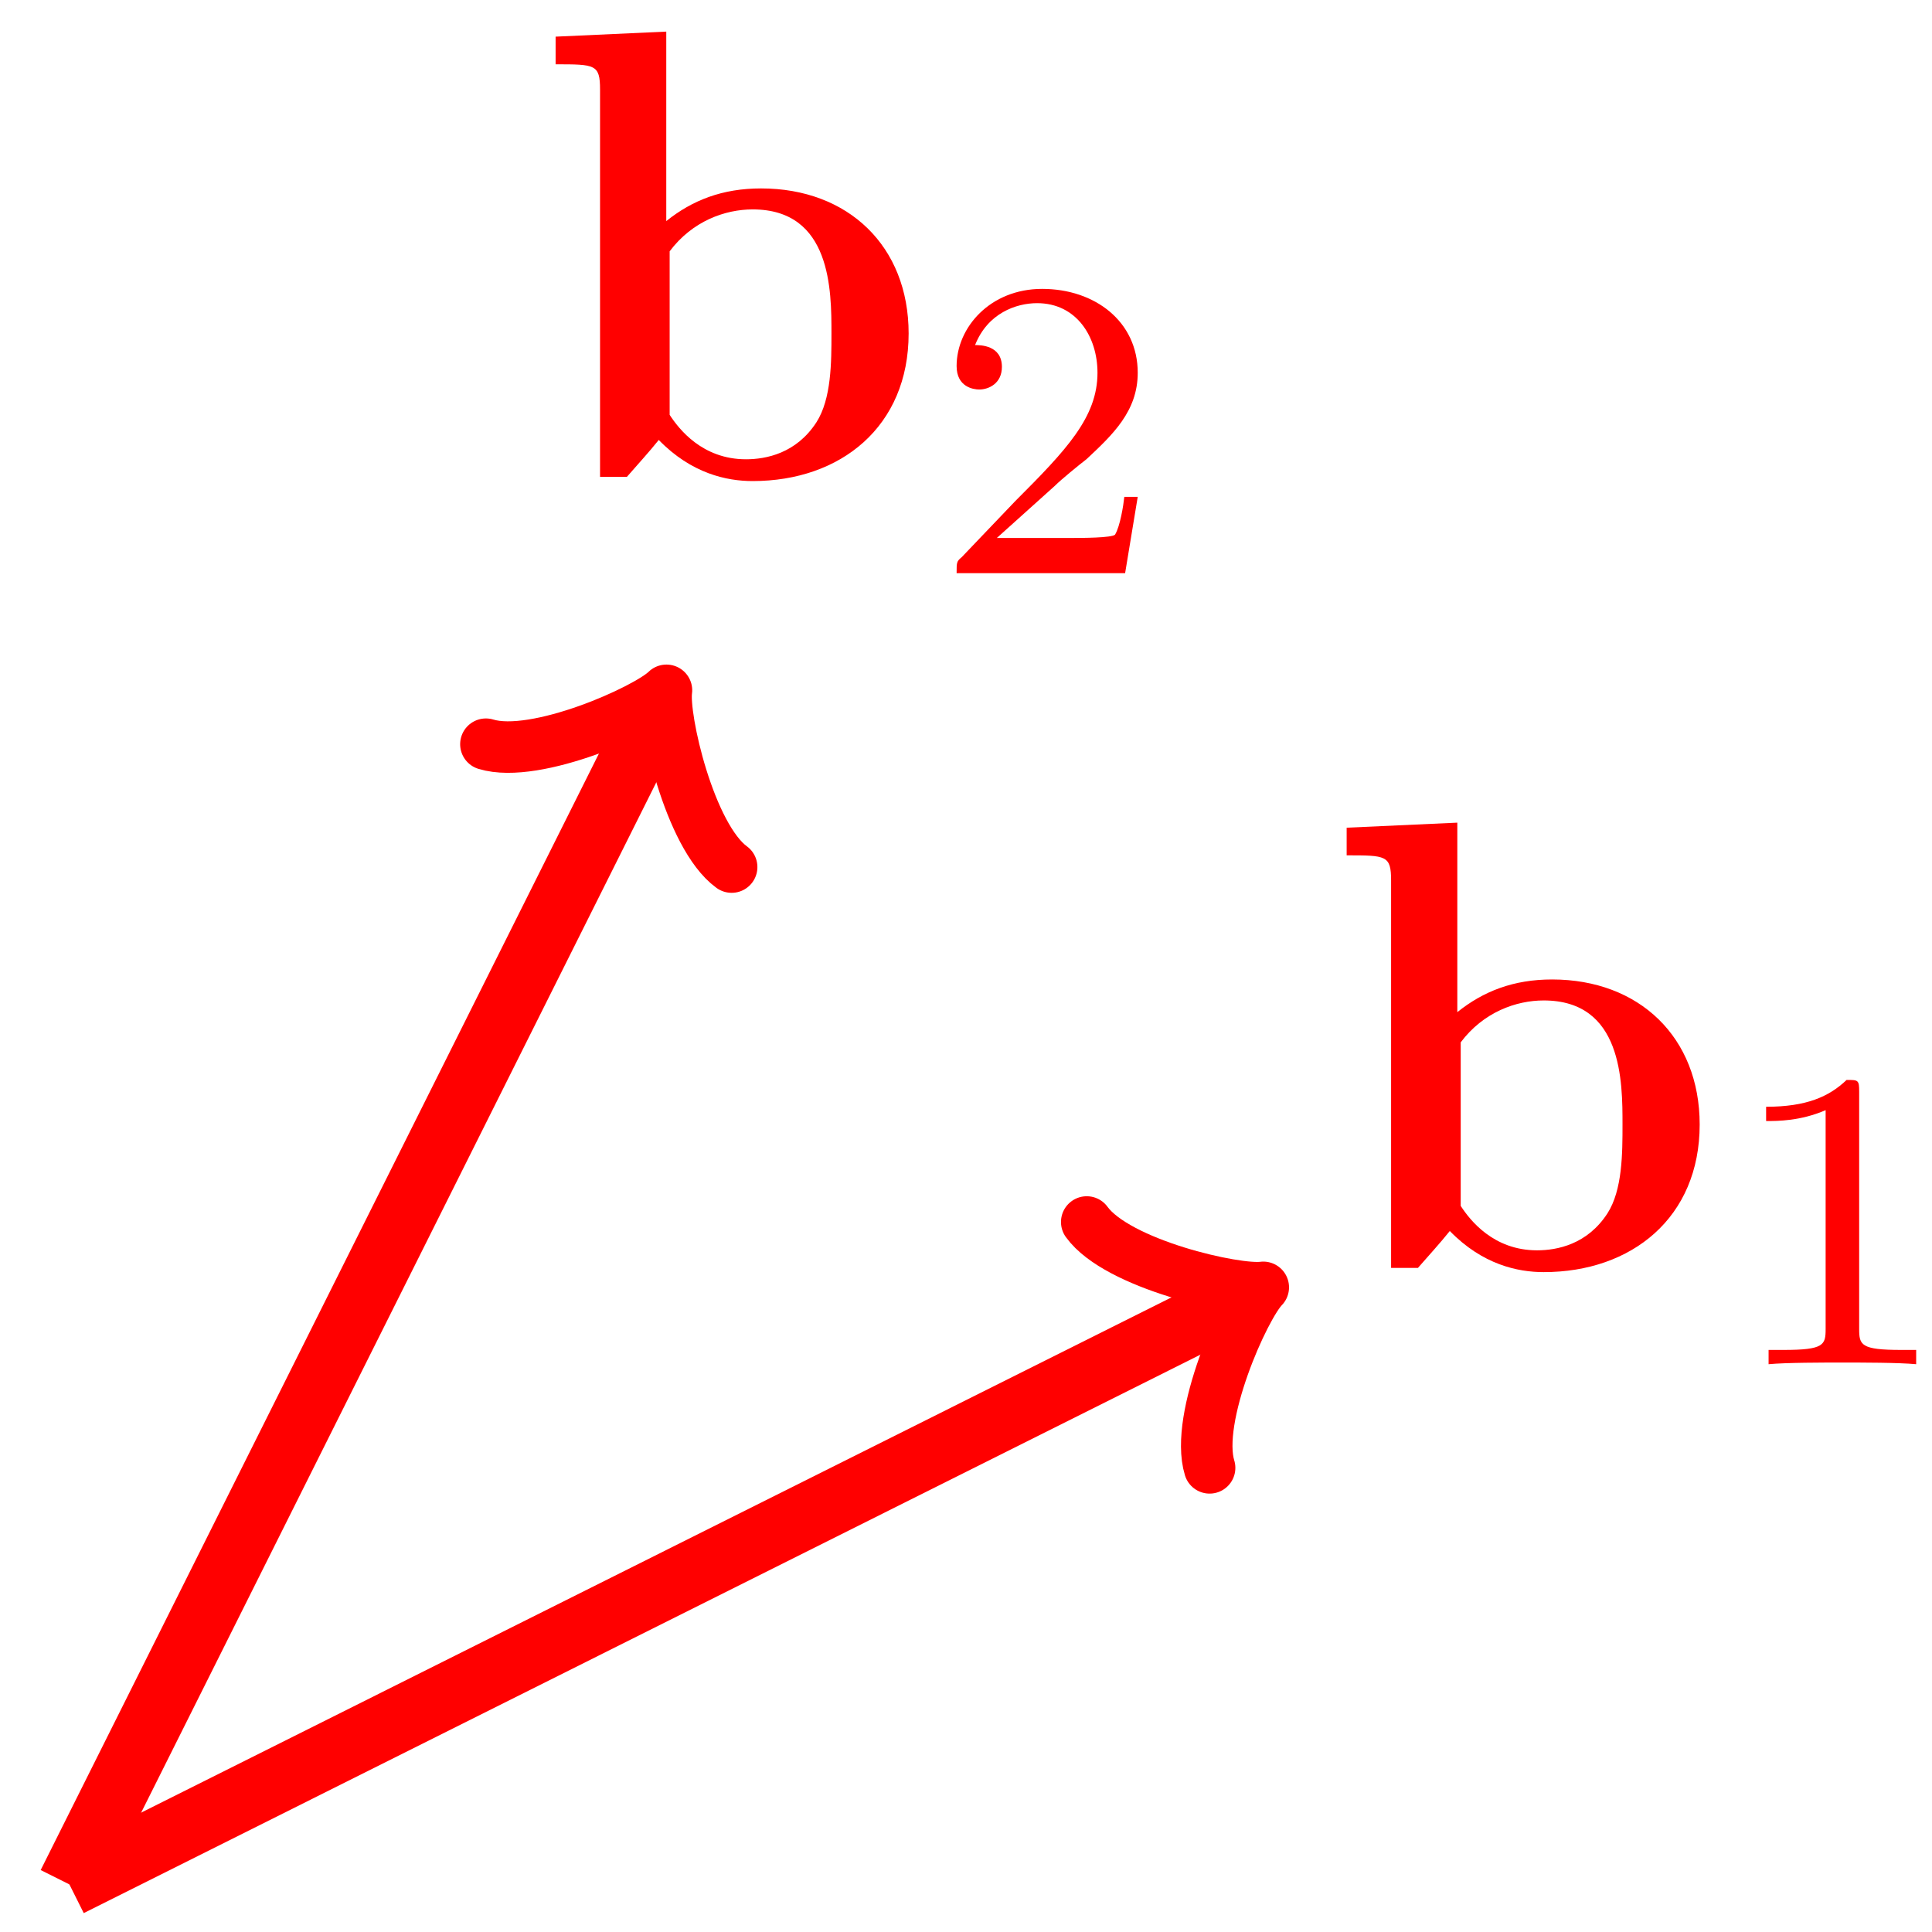
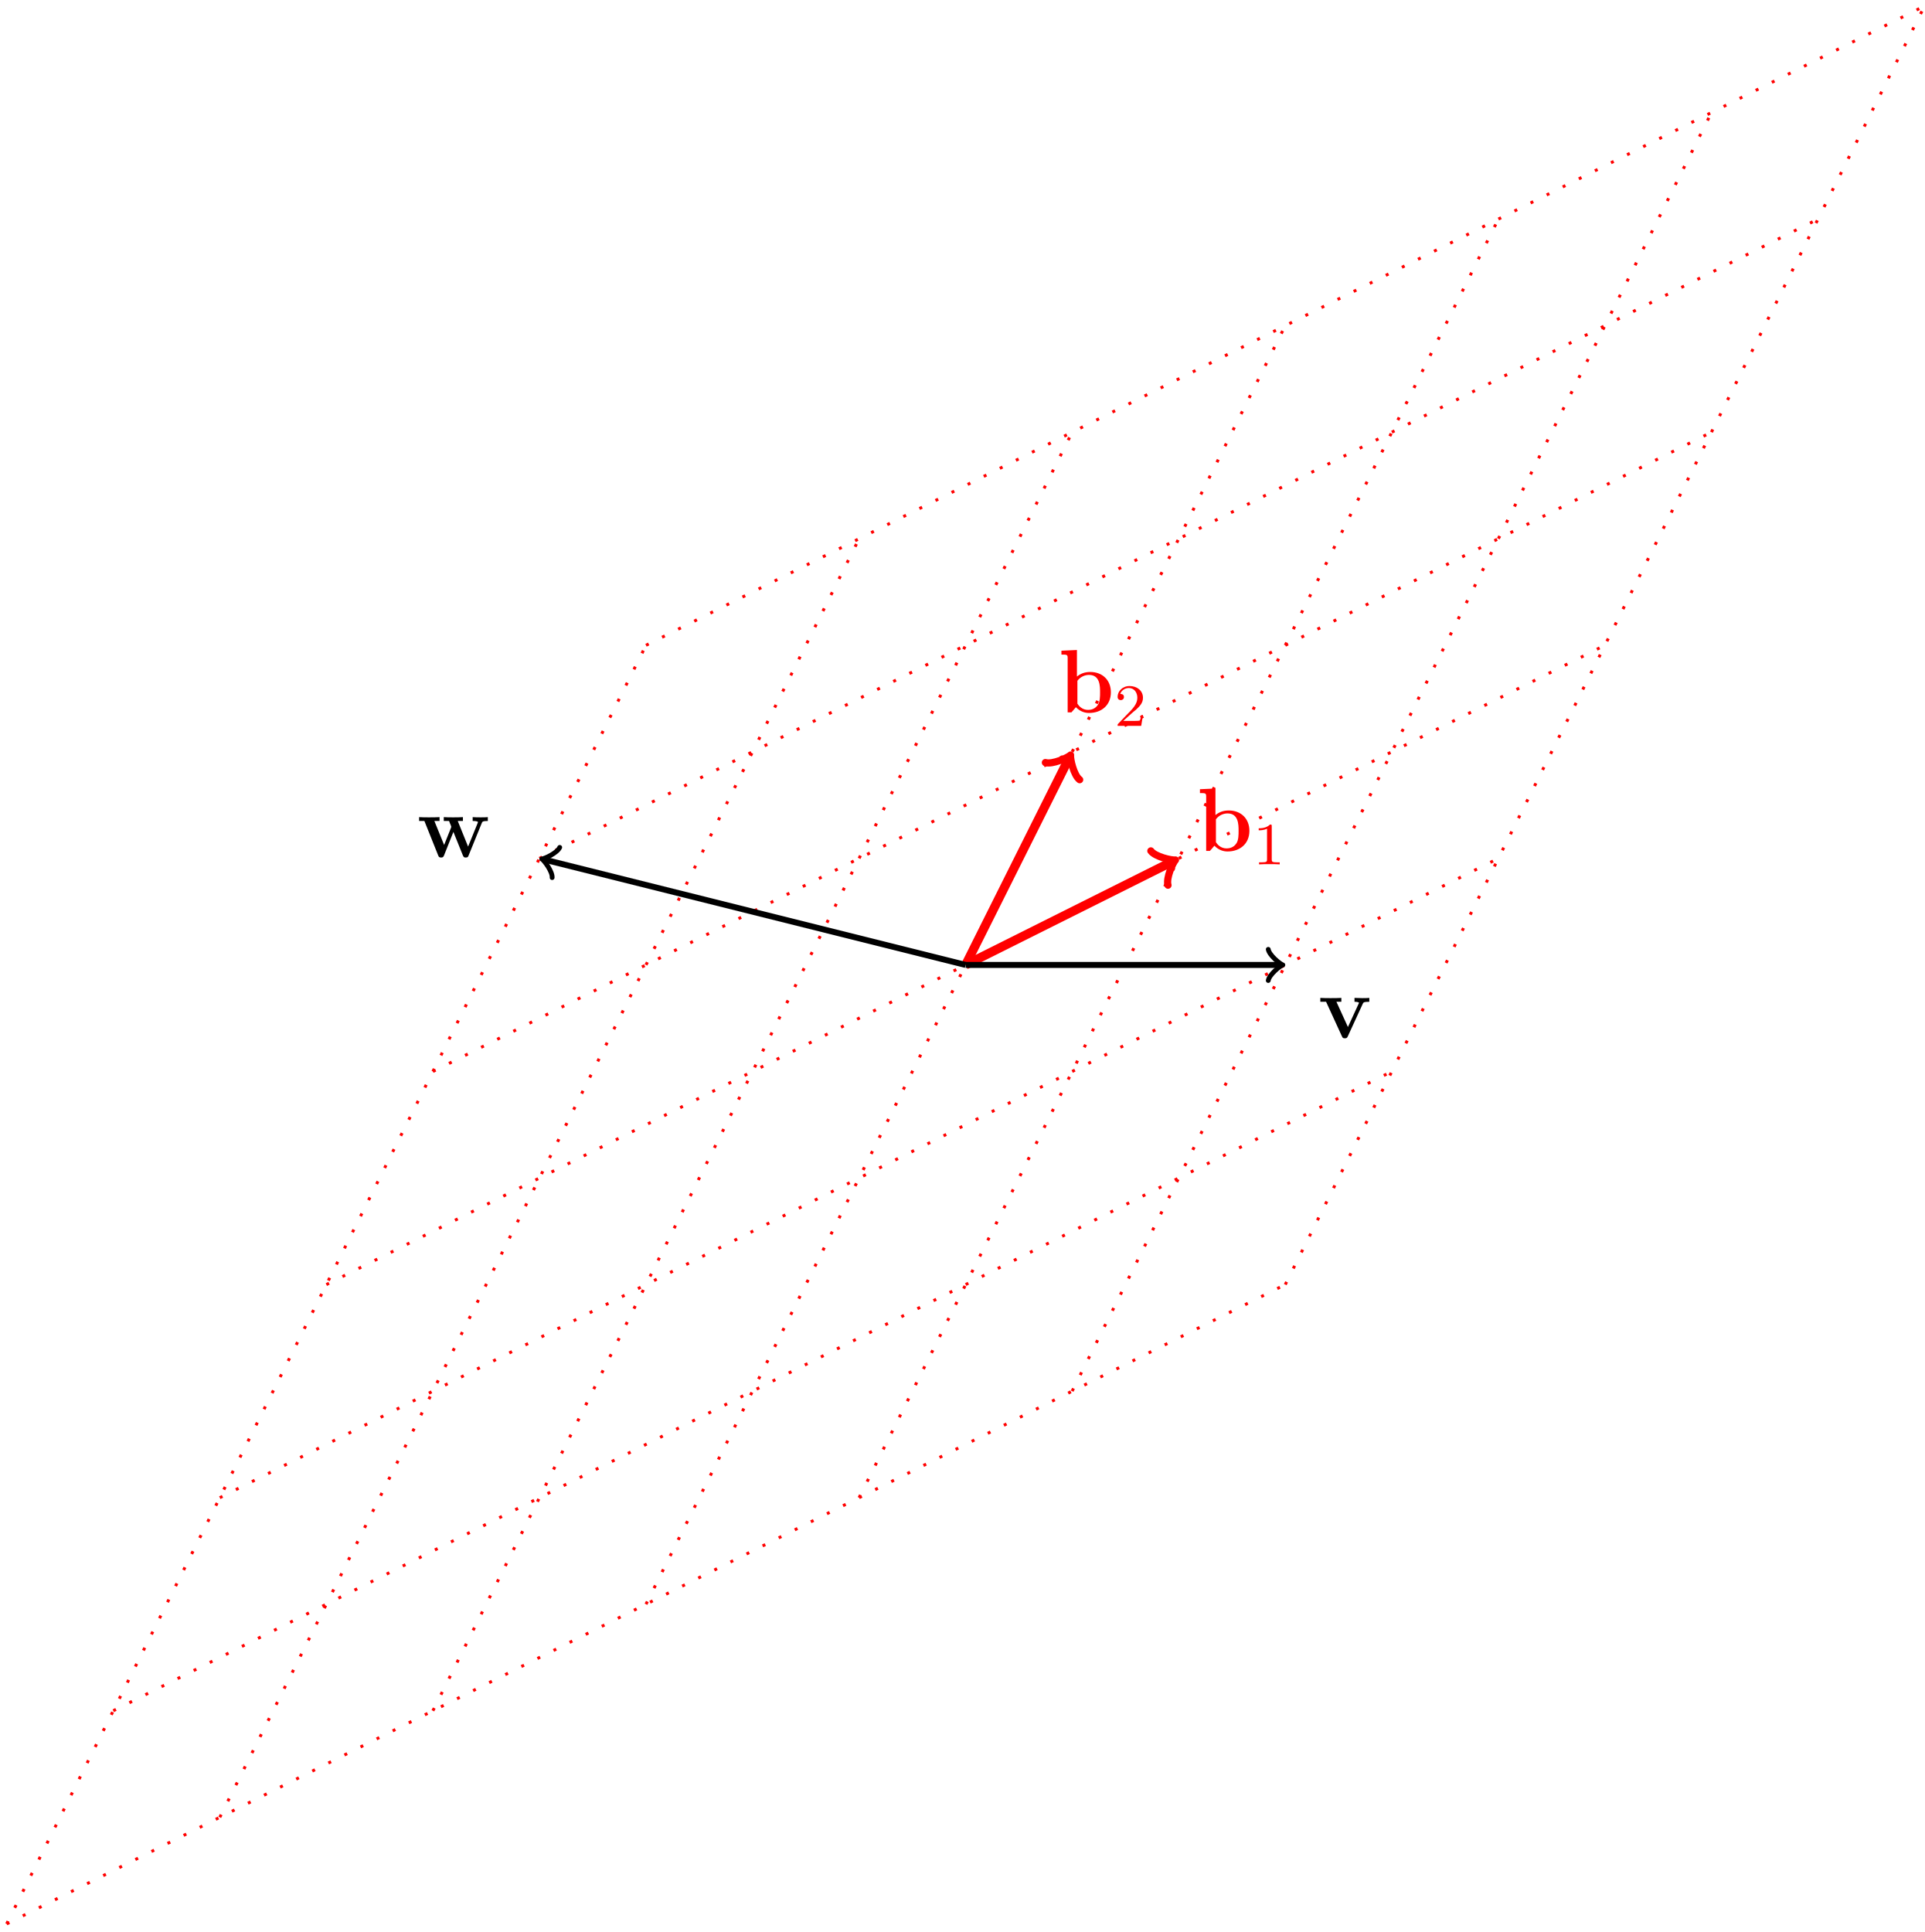
- <svg xmlns="http://www.w3.org/2000/svg" xmlns:xlink="http://www.w3.org/1999/xlink" width="36pt" height="36pt" viewBox="0 0 36 36" version="1.1">
+ <svg xmlns="http://www.w3.org/2000/svg" xmlns:xlink="http://www.w3.org/1999/xlink" width="256pt" height="257pt" viewBox="0 0 256 257" version="1.1">
  <defs>
    <g>
      <symbol overflow="visible" id="glyph0-0">
        <path style="stroke:none;" d="" />
      </symbol>
      <symbol overflow="visible" id="glyph0-1">
        <path style="stroke:none;" d="M 2.484 -8.297 L 0.422 -8.203 L 0.422 -7.688 C 1.156 -7.688 1.25 -7.688 1.25 -7.219 L 1.25 0 L 1.75 0 C 1.953 -0.234 2.156 -0.453 2.344 -0.688 C 2.953 -0.062 3.609 0.078 4.094 0.078 C 5.734 0.078 7 -0.938 7 -2.672 C 7 -4.297 5.875 -5.375 4.25 -5.375 C 3.531 -5.375 2.969 -5.156 2.484 -4.766 Z M 2.547 -4.203 C 2.969 -4.766 3.578 -4.984 4.094 -4.984 C 5.562 -4.984 5.562 -3.469 5.562 -2.672 C 5.562 -2.141 5.562 -1.453 5.281 -1.016 C 4.906 -0.438 4.344 -0.328 3.969 -0.328 C 3.156 -0.328 2.719 -0.891 2.547 -1.156 Z M 2.547 -4.203 " />
+       </symbol>
+       <symbol overflow="visible" id="glyph0-2">
+         <path style="stroke:none;" d="M 5.922 -4.516 C 6 -4.703 6.047 -4.797 6.797 -4.797 L 6.797 -5.312 C 6.375 -5.281 6.344 -5.281 5.859 -5.281 C 5.531 -5.281 5.516 -5.281 4.828 -5.312 L 4.828 -4.797 C 5.156 -4.797 5.422 -4.734 5.422 -4.656 C 5.422 -4.641 5.422 -4.625 5.359 -4.5 L 3.953 -1.438 L 2.422 -4.797 L 3.078 -4.797 L 3.078 -5.312 C 2.797 -5.281 1.953 -5.281 1.641 -5.281 C 1.297 -5.281 0.594 -5.281 0.281 -5.312 L 0.281 -4.797 L 1.047 -4.797 L 3.141 -0.234 C 3.25 0 3.281 0.062 3.547 0.062 C 3.734 0.062 3.844 0.031 3.938 -0.203 Z M 5.922 -4.516 " />
+       </symbol>
+       <symbol overflow="visible" id="glyph0-3">
+         <path style="stroke:none;" d="M 8.609 -4.5 C 8.688 -4.703 8.719 -4.797 9.422 -4.797 L 9.422 -5.312 C 9.078 -5.281 8.922 -5.281 8.484 -5.281 C 8 -5.281 7.844 -5.281 7.406 -5.312 L 7.406 -4.797 C 7.516 -4.797 8.109 -4.797 8.109 -4.641 C 8.109 -4.625 8.109 -4.609 8.062 -4.5 L 6.797 -1.391 L 5.422 -4.797 L 6.109 -4.797 L 6.109 -5.312 C 5.828 -5.281 5.109 -5.281 4.797 -5.281 C 4.188 -5.281 4.156 -5.281 3.562 -5.312 L 3.562 -4.797 L 4.266 -4.797 C 4.297 -4.703 4.359 -4.547 4.406 -4.438 C 4.453 -4.359 4.562 -4.078 4.562 -4.016 C 4.562 -4 4.531 -3.906 4.516 -3.875 L 3.609 -1.609 L 2.312 -4.797 L 3 -4.797 L 3 -5.312 C 2.719 -5.281 1.906 -5.281 1.594 -5.281 C 1.203 -5.281 0.641 -5.281 0.281 -5.312 L 0.281 -4.797 L 0.984 -4.797 L 2.812 -0.234 C 2.891 -0.031 2.938 0.062 3.203 0.062 C 3.328 0.062 3.484 0.062 3.578 -0.172 L 4.844 -3.344 L 6.109 -0.203 C 6.219 0.062 6.344 0.062 6.484 0.062 C 6.75 0.062 6.797 -0.016 6.875 -0.234 Z M 8.609 -4.5 " />
      </symbol>
      <symbol overflow="visible" id="glyph1-0">
        <path style="stroke:none;" d="" />
      </symbol>
      <symbol overflow="visible" id="glyph1-1">
        <path style="stroke:none;" d="M 2.5 -5.078 C 2.5 -5.297 2.484 -5.297 2.266 -5.297 C 1.938 -4.984 1.516 -4.797 0.766 -4.797 L 0.766 -4.531 C 0.984 -4.531 1.406 -4.531 1.875 -4.734 L 1.875 -0.656 C 1.875 -0.359 1.844 -0.266 1.094 -0.266 L 0.812 -0.266 L 0.812 0 C 1.141 -0.031 1.828 -0.031 2.188 -0.031 C 2.547 -0.031 3.234 -0.031 3.562 0 L 3.562 -0.266 L 3.281 -0.266 C 2.531 -0.266 2.5 -0.359 2.5 -0.656 Z M 2.5 -5.078 " />
      </symbol>
      <symbol overflow="visible" id="glyph1-2">
        <path style="stroke:none;" d="M 2.25 -1.625 C 2.375 -1.75 2.703 -2.016 2.844 -2.125 C 3.328 -2.578 3.797 -3.016 3.797 -3.734 C 3.797 -4.688 3 -5.297 2.016 -5.297 C 1.047 -5.297 0.422 -4.578 0.422 -3.859 C 0.422 -3.469 0.734 -3.422 0.844 -3.422 C 1.016 -3.422 1.266 -3.531 1.266 -3.844 C 1.266 -4.25 0.859 -4.25 0.766 -4.25 C 1 -4.844 1.531 -5.031 1.922 -5.031 C 2.656 -5.031 3.047 -4.406 3.047 -3.734 C 3.047 -2.906 2.469 -2.297 1.516 -1.344 L 0.516 -0.297 C 0.422 -0.219 0.422 -0.203 0.422 0 L 3.562 0 L 3.797 -1.422 L 3.547 -1.422 C 3.531 -1.266 3.469 -0.875 3.375 -0.719 C 3.328 -0.656 2.719 -0.656 2.594 -0.656 L 1.172 -0.656 Z M 2.25 -1.625 " />
      </symbol>
    </g>
  </defs>
  <g id="surface1">
-     <path style="fill:none;stroke-width:1.196;stroke-linecap:butt;stroke-linejoin:miter;stroke:rgb(100%,0%,0%);stroke-opacity:1;stroke-miterlimit:10;" d="M -0 -0.001 L 21.816 10.909 " transform="matrix(1,0,0,-1,1.293,35.112)" />
-     <path style="fill:none;stroke-width:0.956;stroke-linecap:round;stroke-linejoin:round;stroke:rgb(100%,0%,0%);stroke-opacity:1;stroke-miterlimit:10;" d="M -1.911 2.551 C -1.754 1.594 -0 0.161 0.477 0.001 C -0 -0.161 -1.752 -1.595 -1.912 -2.55 " transform="matrix(0.898,-0.449,-0.449,-0.898,23.11124,24.20288)" />
+     <path style="fill:none;stroke-width:0.399;stroke-linecap:butt;stroke-linejoin:miter;stroke:rgb(100%,0%,0%);stroke-opacity:1;stroke-dasharray:0.399,1.993;stroke-miterlimit:10;" d="M -127.562 -127.56 L 42.52 -42.521 " transform="matrix(1,0,0,-1,128.453,128.358)" />
+     <path style="fill:none;stroke-width:0.399;stroke-linecap:butt;stroke-linejoin:miter;stroke:rgb(100%,0%,0%);stroke-opacity:1;stroke-dasharray:0.399,1.993;stroke-miterlimit:10;" d="M -113.387 -99.212 L 56.695 -14.173 " transform="matrix(1,0,0,-1,128.453,128.358)" />
+     <path style="fill:none;stroke-width:0.399;stroke-linecap:butt;stroke-linejoin:miter;stroke:rgb(100%,0%,0%);stroke-opacity:1;stroke-dasharray:0.399,1.993;stroke-miterlimit:10;" d="M -99.215 -70.869 L 70.867 14.174 " transform="matrix(1,0,0,-1,128.453,128.358)" />
+     <path style="fill:none;stroke-width:0.399;stroke-linecap:butt;stroke-linejoin:miter;stroke:rgb(100%,0%,0%);stroke-opacity:1;stroke-dasharray:0.399,1.993;stroke-miterlimit:10;" d="M -85.039 -42.521 L 85.039 42.522 " transform="matrix(1,0,0,-1,128.453,128.358)" />
+     <path style="fill:none;stroke-width:0.399;stroke-linecap:butt;stroke-linejoin:miter;stroke:rgb(100%,0%,0%);stroke-opacity:1;stroke-dasharray:0.399,1.993;stroke-miterlimit:10;" d="M -70.867 -14.173 L 99.215 70.866 " transform="matrix(1,0,0,-1,128.453,128.358)" />
+     <path style="fill:none;stroke-width:0.399;stroke-linecap:butt;stroke-linejoin:miter;stroke:rgb(100%,0%,0%);stroke-opacity:1;stroke-dasharray:0.399,1.993;stroke-miterlimit:10;" d="M -56.695 14.174 L 113.387 99.213 " transform="matrix(1,0,0,-1,128.453,128.358)" />
+     <path style="fill:none;stroke-width:0.399;stroke-linecap:butt;stroke-linejoin:miter;stroke:rgb(100%,0%,0%);stroke-opacity:1;stroke-dasharray:0.399,1.993;stroke-miterlimit:10;" d="M -42.519 42.522 L 127.559 127.561 " transform="matrix(1,0,0,-1,128.453,128.358)" />
+     <path style="fill:none;stroke-width:0.399;stroke-linecap:butt;stroke-linejoin:miter;stroke:rgb(100%,0%,0%);stroke-opacity:1;stroke-dasharray:0.399,1.993;stroke-miterlimit:10;" d="M -127.562 -127.56 L -42.519 42.522 " transform="matrix(1,0,0,-1,128.453,128.358)" />
+     <path style="fill:none;stroke-width:0.399;stroke-linecap:butt;stroke-linejoin:miter;stroke:rgb(100%,0%,0%);stroke-opacity:1;stroke-dasharray:0.399,1.993;stroke-miterlimit:10;" d="M -99.215 -113.388 L -14.172 56.694 " transform="matrix(1,0,0,-1,128.453,128.358)" />
+     <path style="fill:none;stroke-width:0.399;stroke-linecap:butt;stroke-linejoin:miter;stroke:rgb(100%,0%,0%);stroke-opacity:1;stroke-dasharray:0.399,1.993;stroke-miterlimit:10;" d="M -70.867 -99.212 L 14.172 70.866 " transform="matrix(1,0,0,-1,128.453,128.358)" />
+     <path style="fill:none;stroke-width:0.399;stroke-linecap:butt;stroke-linejoin:miter;stroke:rgb(100%,0%,0%);stroke-opacity:1;stroke-dasharray:0.399,1.993;stroke-miterlimit:10;" d="M -42.519 -85.04 L 42.52 85.042 " transform="matrix(1,0,0,-1,128.453,128.358)" />
+     <path style="fill:none;stroke-width:0.399;stroke-linecap:butt;stroke-linejoin:miter;stroke:rgb(100%,0%,0%);stroke-opacity:1;stroke-dasharray:0.399,1.993;stroke-miterlimit:10;" d="M -14.172 -70.869 L 70.867 99.213 " transform="matrix(1,0,0,-1,128.453,128.358)" />
+     <path style="fill:none;stroke-width:0.399;stroke-linecap:butt;stroke-linejoin:miter;stroke:rgb(100%,0%,0%);stroke-opacity:1;stroke-dasharray:0.399,1.993;stroke-miterlimit:10;" d="M 14.172 -56.693 L 99.215 113.385 " transform="matrix(1,0,0,-1,128.453,128.358)" />
+     <path style="fill:none;stroke-width:0.399;stroke-linecap:butt;stroke-linejoin:miter;stroke:rgb(100%,0%,0%);stroke-opacity:1;stroke-dasharray:0.399,1.993;stroke-miterlimit:10;" d="M 42.52 -42.521 L 127.559 127.561 " transform="matrix(1,0,0,-1,128.453,128.358)" />
+     <path style="fill:none;stroke-width:1.196;stroke-linecap:butt;stroke-linejoin:miter;stroke:rgb(100%,0%,0%);stroke-opacity:1;stroke-miterlimit:10;" d="M 0 -0.001 L 27.492 13.745 " transform="matrix(1,0,0,-1,128.453,128.358)" />
+     <path style="fill:none;stroke-width:0.956;stroke-linecap:round;stroke-linejoin:round;stroke:rgb(100%,0%,0%);stroke-opacity:1;stroke-miterlimit:10;" d="M -1.913 2.549 C -1.754 1.592 0.002 0.159 0.477 0 C 0 -0.159 -1.752 -1.593 -1.912 -2.552 " transform="matrix(0.89442,-0.4472,-0.4472,-0.89442,155.9444,114.6123)" />
    <g style="fill:rgb(100%,0%,0%);fill-opacity:1;">
-       <use xlink:href="#glyph0-1" x="24.671" y="23.626" />
+       <use xlink:href="#glyph0-1" x="159.202" y="113.187" />
    </g>
    <g style="fill:rgb(100%,0%,0%);fill-opacity:1;">
-       <use xlink:href="#glyph1-1" x="32.143" y="25.42" />
+       <use xlink:href="#glyph1-1" x="166.674" y="114.98" />
    </g>
-     <path style="fill:none;stroke-width:1.196;stroke-linecap:butt;stroke-linejoin:miter;stroke:rgb(100%,0%,0%);stroke-opacity:1;stroke-miterlimit:10;" d="M -0 -0.001 L 10.91 21.819 " transform="matrix(1,0,0,-1,1.293,35.112)" />
-     <path style="fill:none;stroke-width:0.956;stroke-linecap:round;stroke-linejoin:round;stroke:rgb(100%,0%,0%);stroke-opacity:1;stroke-miterlimit:10;" d="M -1.913 2.549 C -1.753 1.593 -0.001 0.16 0.48 -0.001 C -0.002 -0.159 -1.754 -1.596 -1.913 -2.55 " transform="matrix(0.449,-0.898,-0.898,-0.449,12.20212,13.29376)" />
+     <path style="fill:none;stroke-width:1.196;stroke-linecap:butt;stroke-linejoin:miter;stroke:rgb(100%,0%,0%);stroke-opacity:1;stroke-miterlimit:10;" d="M 0 -0.001 L 13.746 27.491 " transform="matrix(1,0,0,-1,128.453,128.358)" />
+     <path style="fill:none;stroke-width:0.956;stroke-linecap:round;stroke-linejoin:round;stroke:rgb(100%,0%,0%);stroke-opacity:1;stroke-miterlimit:10;" d="M -1.913 2.55 C -1.754 1.594 -0.002 0.16 0.48 -0.001 C -0 -0.158 -1.754 -1.594 -1.913 -2.551 " transform="matrix(0.4472,-0.89442,-0.89442,-0.4472,142.1987,100.8666)" />
    <g style="fill:rgb(100%,0%,0%);fill-opacity:1;">
-       <use xlink:href="#glyph0-1" x="9.931" y="8.886" />
+       <use xlink:href="#glyph0-1" x="140.776" y="94.762" />
    </g>
    <g style="fill:rgb(100%,0%,0%);fill-opacity:1;">
-       <use xlink:href="#glyph1-2" x="17.403" y="10.68" />
+       <use xlink:href="#glyph1-2" x="148.248" y="96.555" />
+     </g>
+     <path style="fill:none;stroke-width:0.797;stroke-linecap:butt;stroke-linejoin:miter;stroke:rgb(0%,0%,0%);stroke-opacity:1;stroke-miterlimit:10;" d="M 0 -0.001 L 41.813 -0.001 " transform="matrix(1,0,0,-1,128.453,128.358)" />
+     <path style="fill:none;stroke-width:0.638;stroke-linecap:round;stroke-linejoin:round;stroke:rgb(0%,0%,0%);stroke-opacity:1;stroke-miterlimit:10;" d="M -1.555 2.073 C -1.426 1.296 -0 0.131 0.39 -0.001 C -0 -0.13 -1.426 -1.294 -1.555 -2.072 " transform="matrix(1,0,0,-1,170.2658,128.358)" />
+     <g style="fill:rgb(0%,0%,0%);fill-opacity:1;">
+       <use xlink:href="#glyph0-2" x="175.356" y="138.055" />
+     </g>
+     <path style="fill:none;stroke-width:0.797;stroke-linecap:butt;stroke-linejoin:miter;stroke:rgb(0%,0%,0%);stroke-opacity:1;stroke-miterlimit:10;" d="M 0 -0.001 L -56.008 14.003 " transform="matrix(1,0,0,-1,128.453,128.358)" />
+     <path style="fill:none;stroke-width:0.638;stroke-linecap:round;stroke-linejoin:round;stroke:rgb(0%,0%,0%);stroke-opacity:1;stroke-miterlimit:10;" d="M -1.552 2.071 C -1.423 1.295 0 0.128 0.387 -0.001 C 0 -0.129 -1.424 -1.295 -1.555 -2.073 " transform="matrix(-0.97014,-0.24251,-0.24251,0.97014,72.44563,114.3561)" />
+     <g style="fill:rgb(0%,0%,0%);fill-opacity:1;">
+       <use xlink:href="#glyph0-3" x="55.471" y="114.007" />
    </g>
  </g>
</svg>
